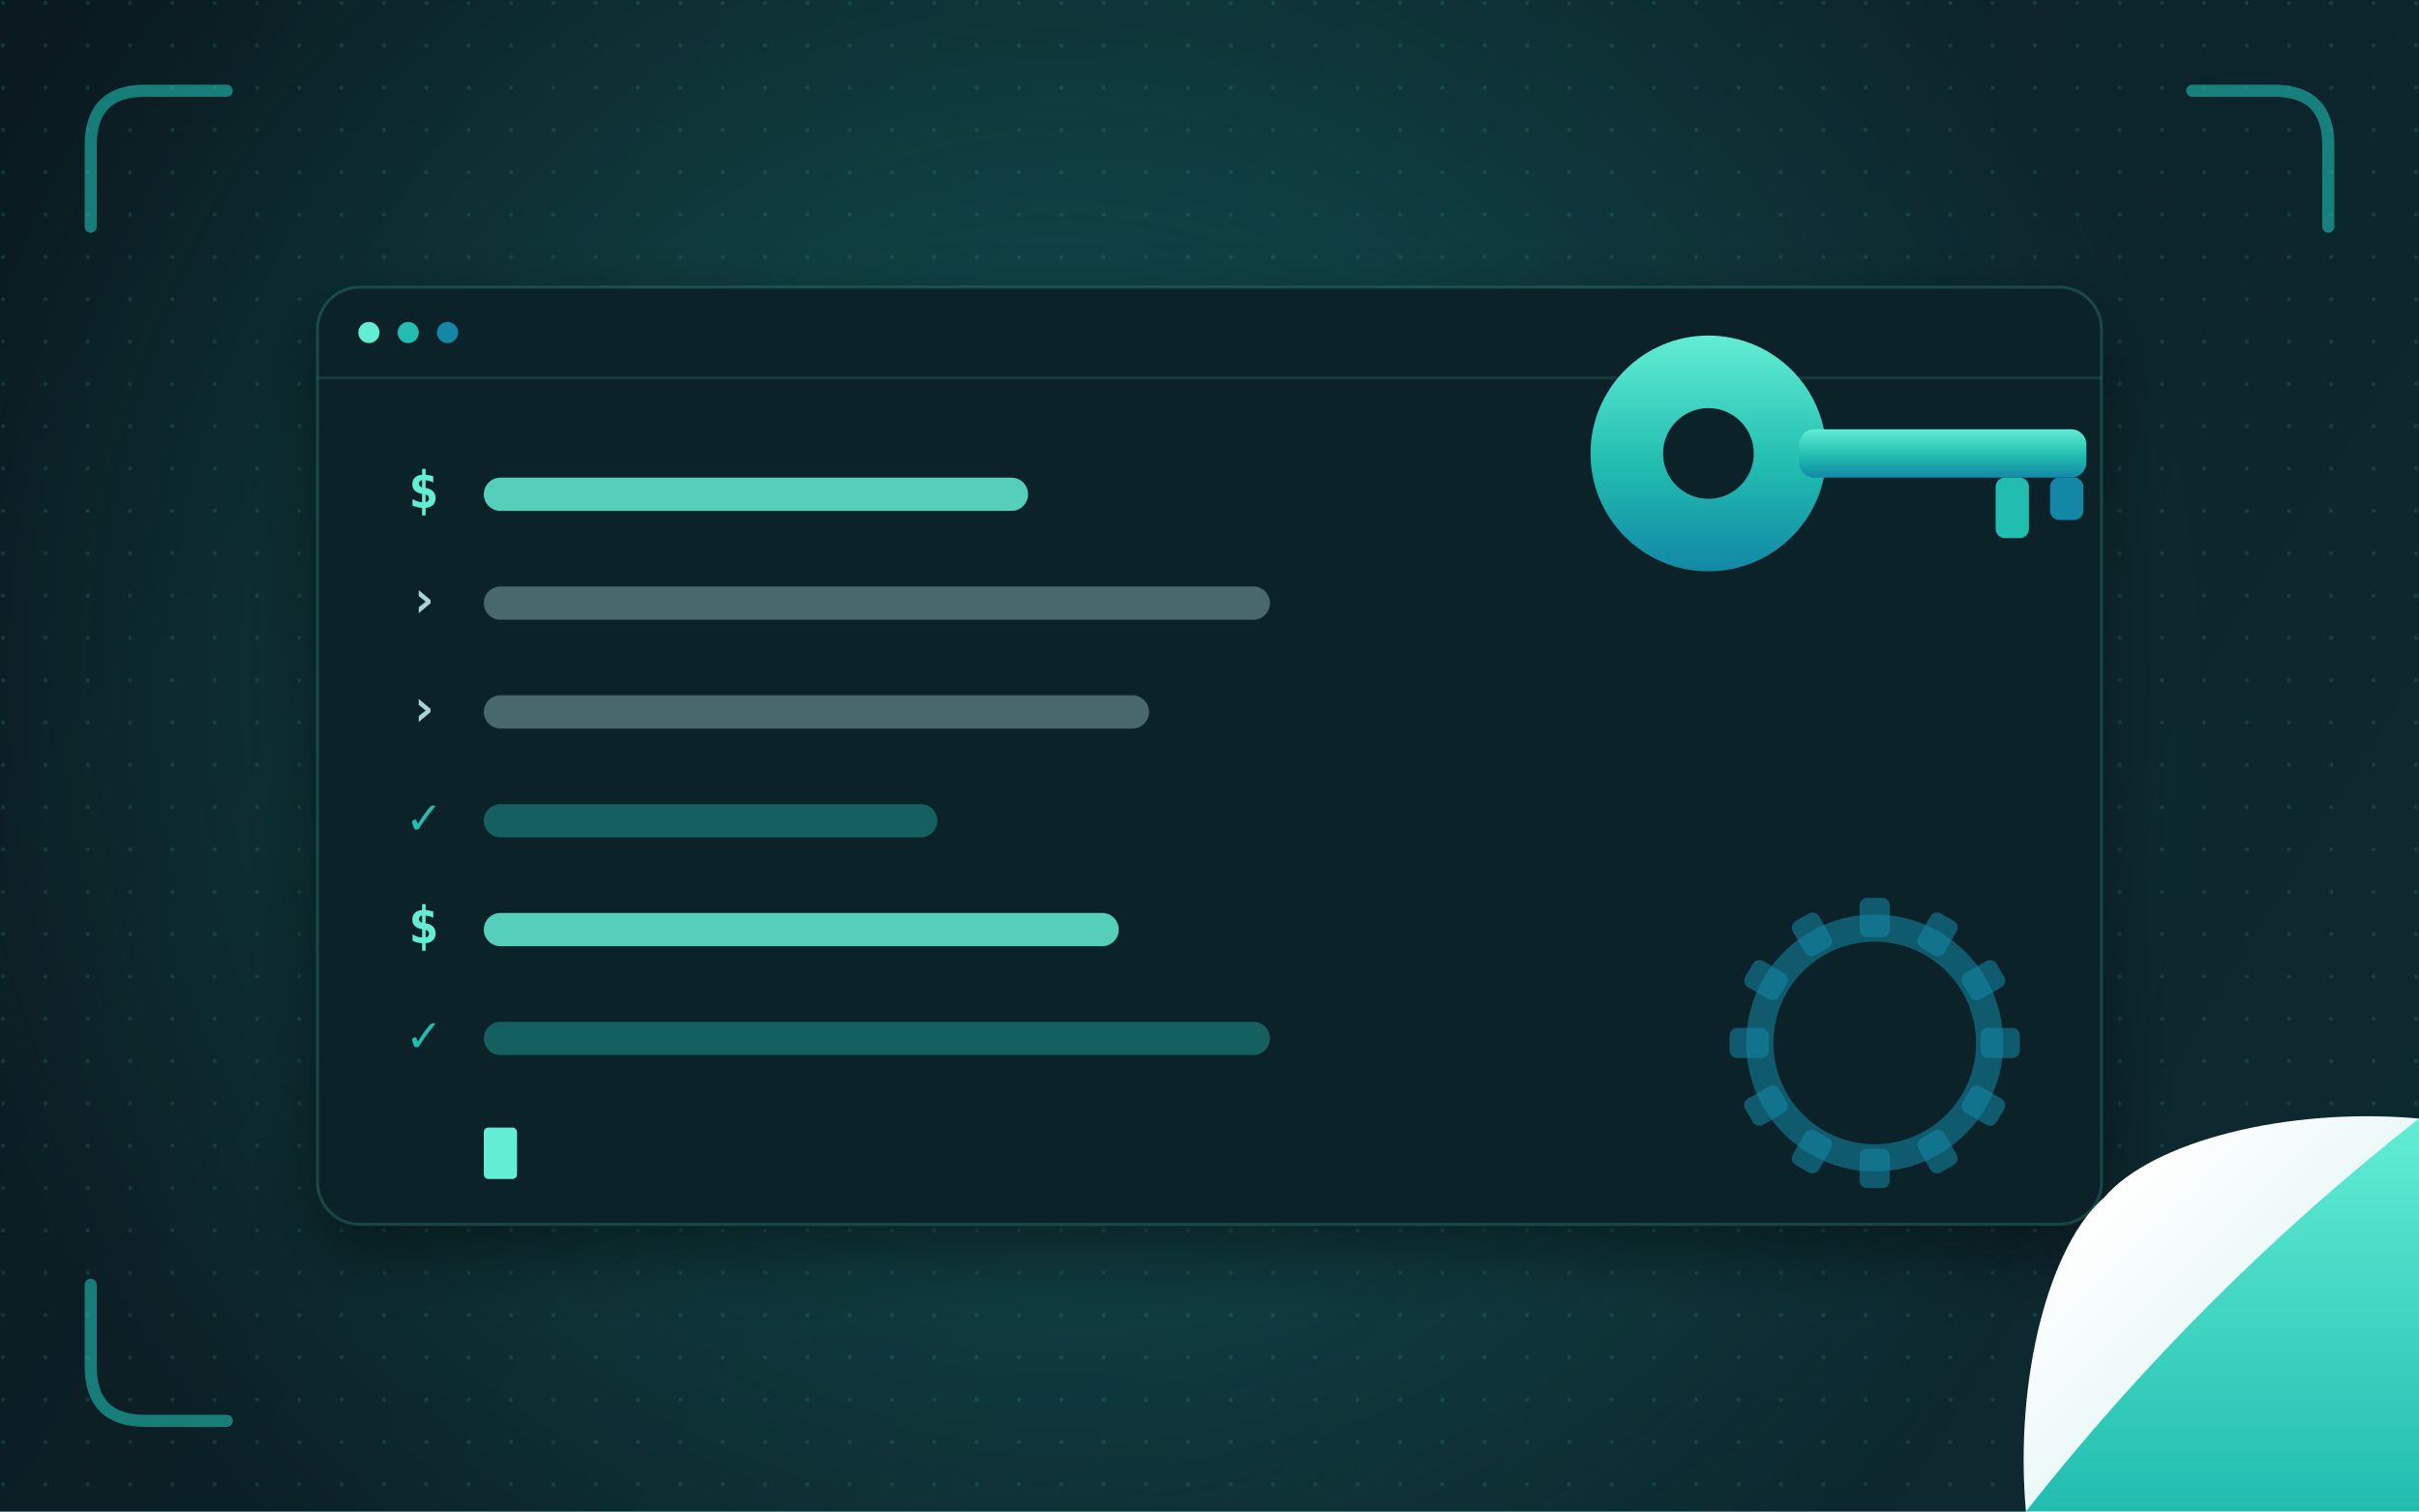
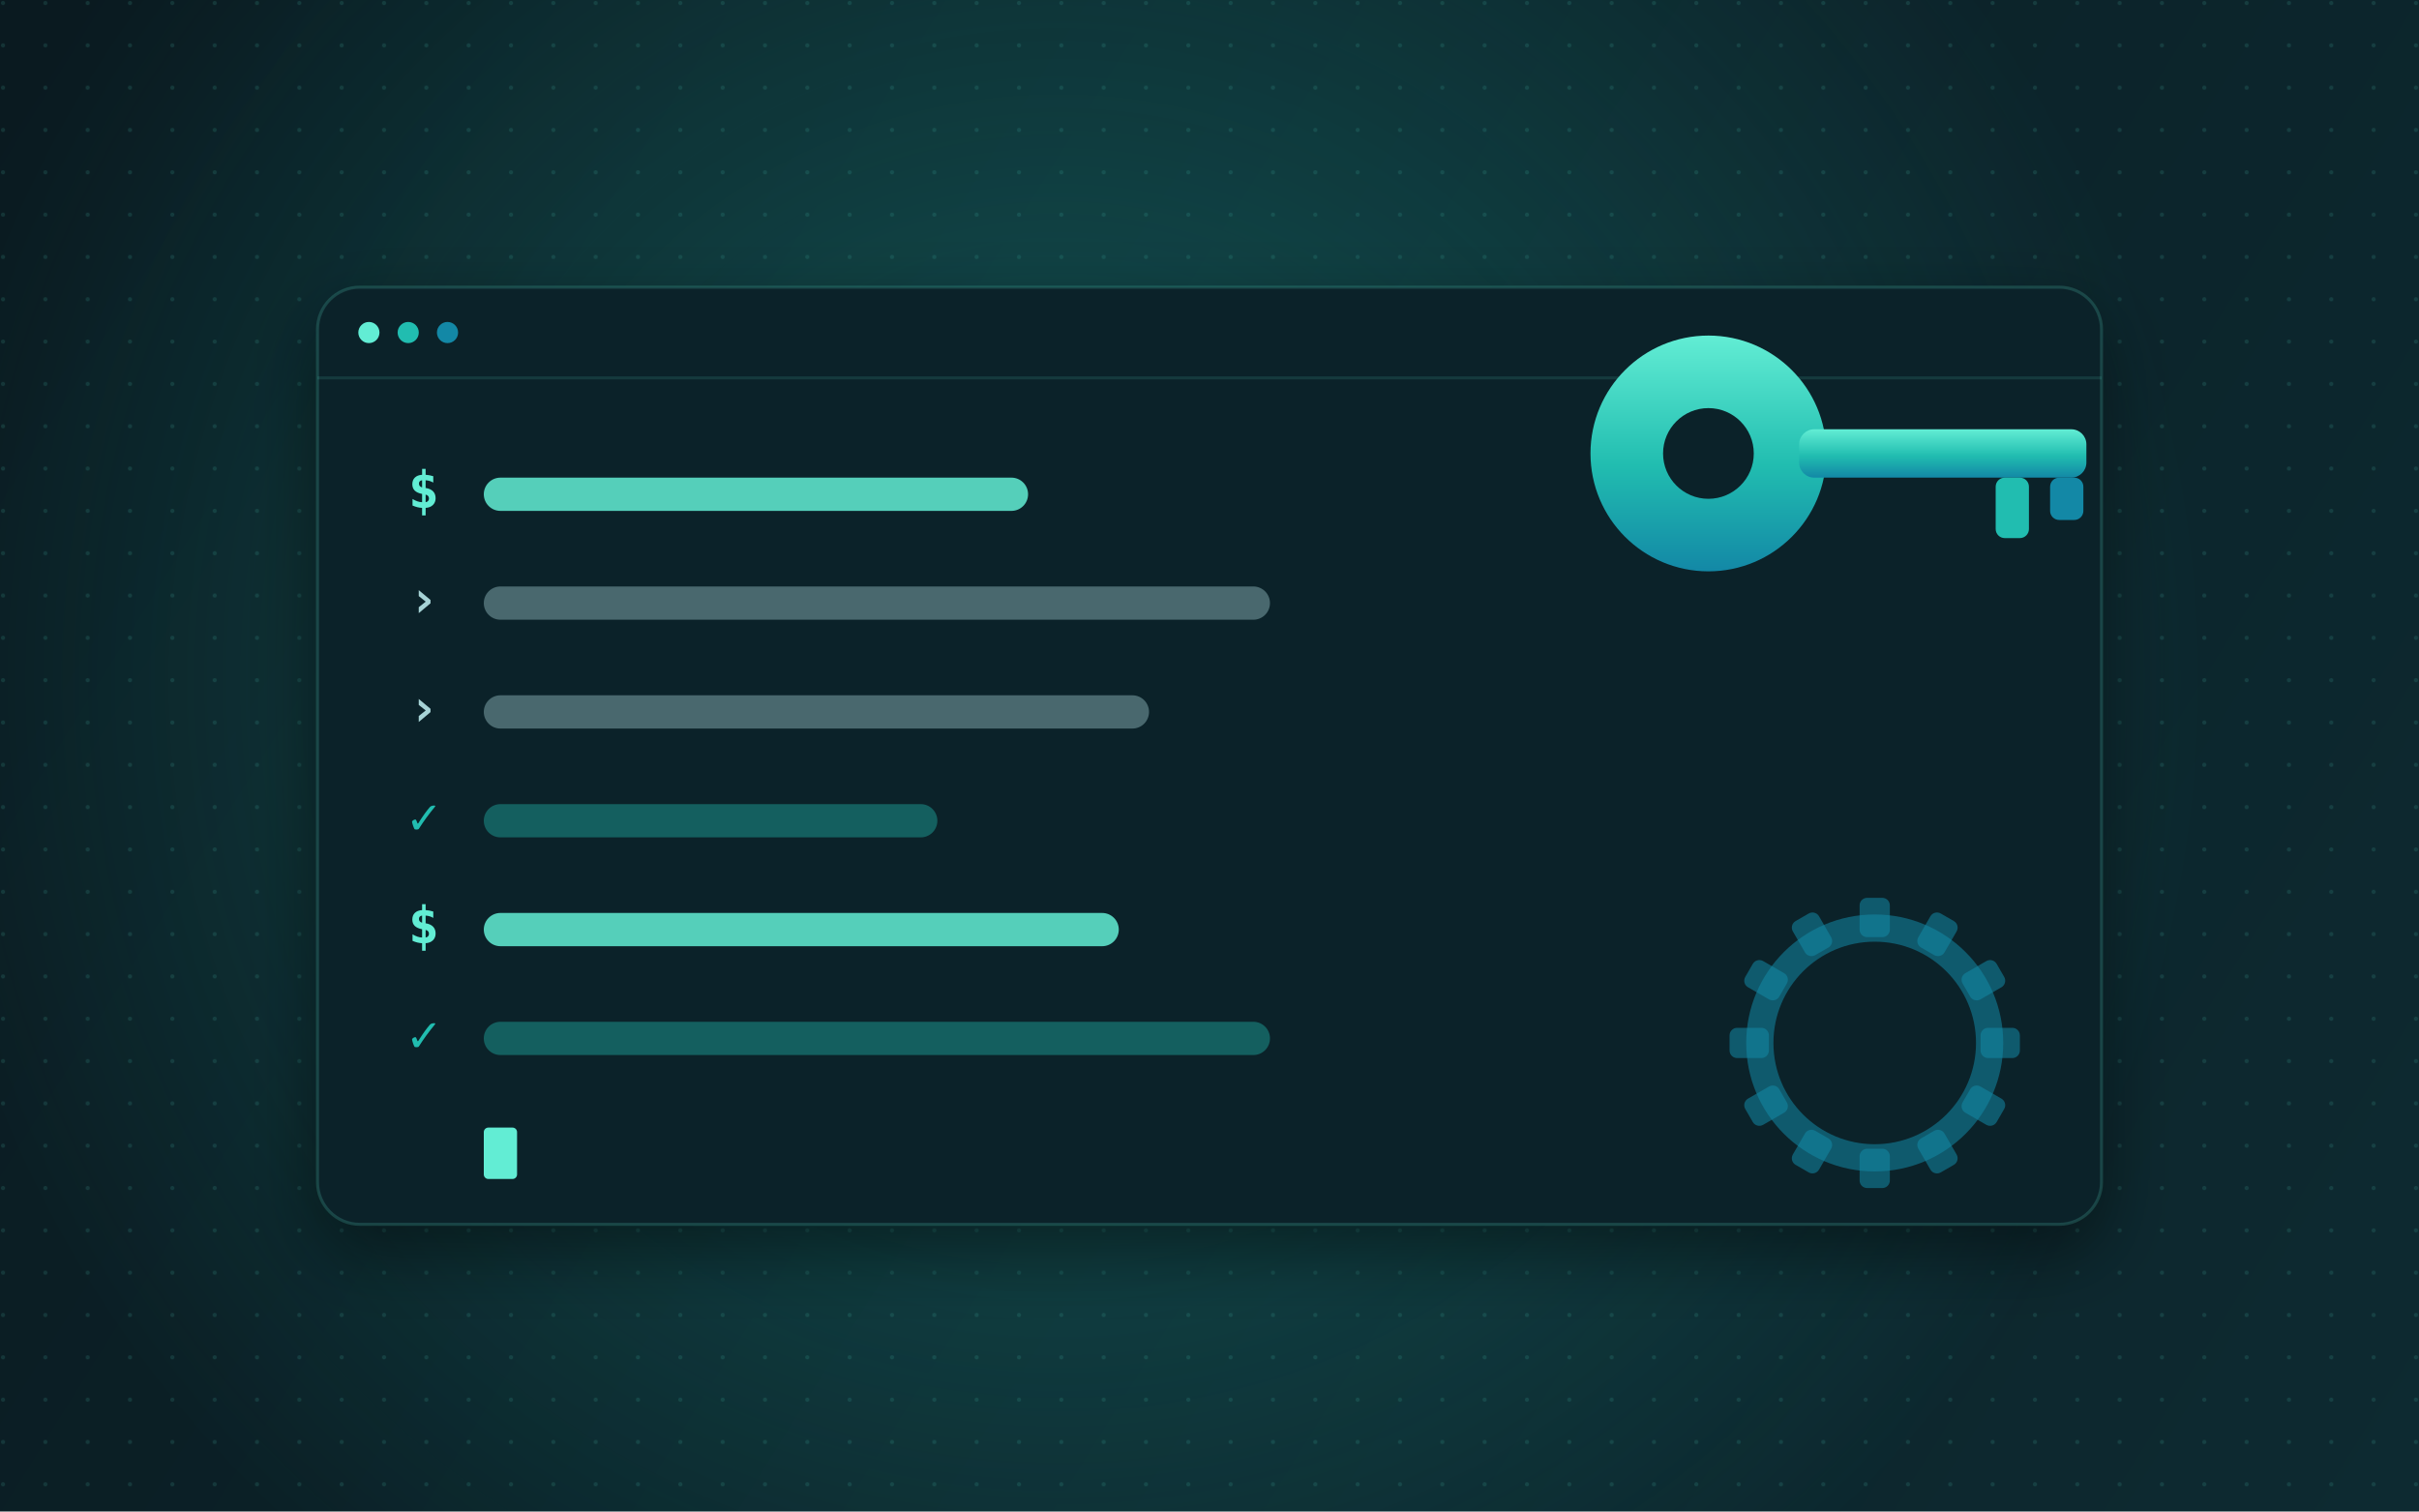
<svg xmlns="http://www.w3.org/2000/svg" width="1600" height="1000" viewBox="0 0 1600 1000" role="img">
  <defs>
    <linearGradient id="nc-bg" x1="0" y1="0" x2="1600" y2="1000" gradientUnits="userSpaceOnUse">
      <stop offset="0" stop-color="#0A1A20" />
      <stop offset="1" stop-color="#0D2A31" />
    </linearGradient>
    <radialGradient id="nc-glow" cx="700" cy="450" r="760" gradientUnits="userSpaceOnUse">
      <stop offset="0" stop-color="#21BDB0" stop-opacity="0.34" />
      <stop offset="1" stop-color="#21BDB0" stop-opacity="0" />
    </radialGradient>
    <linearGradient id="nc-tile" x1="0" y1="0" x2="0" y2="1">
      <stop offset="0" stop-color="#62EDD4" />
      <stop offset="0.55" stop-color="#21BDB0" />
      <stop offset="1" stop-color="#1388A6" />
    </linearGradient>
-     <linearGradient id="nc-back" x1="0" y1="740" x2="0" y2="1000" gradientUnits="userSpaceOnUse">
-       <stop offset="0" stop-color="#62EDD4" />
-       <stop offset="1" stop-color="#21BDB0" />
-     </linearGradient>
-     <linearGradient id="nc-flap" x1="1574" y1="974" x2="1392" y2="792" gradientUnits="userSpaceOnUse">
-       <stop offset="0" stop-color="#A6D3D6" />
-       <stop offset="0.5" stop-color="#E9F7F7" />
-       <stop offset="1" stop-color="#FFFFFF" />
-     </linearGradient>
    <linearGradient id="nc-line" x1="0" y1="0" x2="1" y2="0">
      <stop offset="0" stop-color="#62EDD4" stop-opacity="0" />
      <stop offset="0.5" stop-color="#62EDD4" />
      <stop offset="1" stop-color="#62EDD4" stop-opacity="0" />
    </linearGradient>
    <pattern id="nc-dots" width="28" height="28" patternUnits="userSpaceOnUse">
      <circle cx="2" cy="2" r="1.4" fill="#62EDD4" fill-opacity="0.12" />
    </pattern>
    <filter id="nc-soft" x="-30%" y="-30%" width="160%" height="160%">
      <feGaussianBlur stdDeviation="24" />
    </filter>
-     <clipPath id="nc-cut">
-       <path d="M0 0H1600V740Q1390 790 1340 1000H0Z" />
-     </clipPath>
  </defs>
-   <rect width="1600" height="1000" fill="url(#nc-back)" />
-   <g clip-path="url(#nc-cut)">
-     <rect width="1600" height="1000" fill="url(#nc-bg)" />
-     <rect width="1600" height="1000" fill="url(#nc-dots)" />
-     <rect width="1600" height="1000" fill="url(#nc-glow)" />
-     <rect x="210" y="208" width="1180" height="620" rx="28" fill="#000" fill-opacity="0.45" filter="url(#nc-soft)" />
-     <rect x="210" y="190" width="1180" height="620" rx="28" fill="#0B2229" stroke="#62EDD4" stroke-opacity="0.18" stroke-width="2" />
-     <path d="M210 250H1390" stroke="#62EDD4" stroke-opacity="0.12" stroke-width="2" />
-     <circle cx="244" cy="220" r="7" fill="#62EDD4" />
-     <circle cx="270" cy="220" r="7" fill="#21BDB0" />
-     <circle cx="296" cy="220" r="7" fill="#1388A6" />
-     <text x="270" y="336" font-family="ui-monospace,Menlo,monospace" font-size="34" font-weight="700" fill="#62EDD4">$</text>
-     <rect x="320" y="316" width="360" height="22" rx="11" fill="#62EDD4" fill-opacity="0.85" />
-     <text x="270" y="408" font-family="ui-monospace,Menlo,monospace" font-size="34" font-weight="700" fill="#A6D3D6">›</text>
-     <rect x="320" y="388" width="520" height="22" rx="11" fill="#A6D3D6" fill-opacity="0.4" />
-     <text x="270" y="480" font-family="ui-monospace,Menlo,monospace" font-size="34" font-weight="700" fill="#A6D3D6">›</text>
-     <rect x="320" y="460" width="440" height="22" rx="11" fill="#A6D3D6" fill-opacity="0.4" />
-     <text x="270" y="552" font-family="ui-monospace,Menlo,monospace" font-size="34" font-weight="700" fill="#21BDB0">✓</text>
-     <rect x="320" y="532" width="300" height="22" rx="11" fill="#21BDB0" fill-opacity="0.4" />
-     <text x="270" y="624" font-family="ui-monospace,Menlo,monospace" font-size="34" font-weight="700" fill="#62EDD4">$</text>
-     <rect x="320" y="604" width="420" height="22" rx="11" fill="#62EDD4" fill-opacity="0.85" />
-     <text x="270" y="696" font-family="ui-monospace,Menlo,monospace" font-size="34" font-weight="700" fill="#21BDB0">✓</text>
-     <rect x="320" y="676" width="520" height="22" rx="11" fill="#21BDB0" fill-opacity="0.4" />
-     <rect x="320" y="746" width="22" height="34" rx="3" fill="#62EDD4" />
-     <g transform="translate(1130 300)">
-       <circle r="78" fill="url(#nc-tile)" />
-       <circle r="30" fill="#0B2229" />
-       <rect x="60" y="-16" width="190" height="32" rx="10" fill="url(#nc-tile)" />
-       <rect x="190" y="16" width="22" height="40" rx="6" fill="#21BDB0" />
-       <rect x="226" y="16" width="22" height="28" rx="6" fill="#1388A6" />
-     </g>
-     <g transform="translate(1240 690)">
-       <rect x="-10" y="-96" width="20" height="26" rx="5" transform="rotate(0.0)" fill="#1388A6" fill-opacity="0.55" />
-       <rect x="-10" y="-96" width="20" height="26" rx="5" transform="rotate(30.0)" fill="#1388A6" fill-opacity="0.55" />
-       <rect x="-10" y="-96" width="20" height="26" rx="5" transform="rotate(60.0)" fill="#1388A6" fill-opacity="0.55" />
-       <rect x="-10" y="-96" width="20" height="26" rx="5" transform="rotate(90.0)" fill="#1388A6" fill-opacity="0.55" />
-       <rect x="-10" y="-96" width="20" height="26" rx="5" transform="rotate(120.0)" fill="#1388A6" fill-opacity="0.55" />
-       <rect x="-10" y="-96" width="20" height="26" rx="5" transform="rotate(150.0)" fill="#1388A6" fill-opacity="0.55" />
-       <rect x="-10" y="-96" width="20" height="26" rx="5" transform="rotate(180.0)" fill="#1388A6" fill-opacity="0.55" />
-       <rect x="-10" y="-96" width="20" height="26" rx="5" transform="rotate(210.0)" fill="#1388A6" fill-opacity="0.55" />
-       <rect x="-10" y="-96" width="20" height="26" rx="5" transform="rotate(240.0)" fill="#1388A6" fill-opacity="0.55" />
-       <rect x="-10" y="-96" width="20" height="26" rx="5" transform="rotate(270.0)" fill="#1388A6" fill-opacity="0.55" />
-       <rect x="-10" y="-96" width="20" height="26" rx="5" transform="rotate(300.0)" fill="#1388A6" fill-opacity="0.55" />
-       <rect x="-10" y="-96" width="20" height="26" rx="5" transform="rotate(330.0)" fill="#1388A6" fill-opacity="0.55" />
-       <circle r="76" fill="none" stroke="#1388A6" stroke-opacity="0.55" stroke-width="18" />
-     </g>
+   <rect width="1600" height="1000" fill="url(#nc-bg)" />
+   <rect width="1600" height="1000" fill="url(#nc-dots)" />
+   <rect width="1600" height="1000" fill="url(#nc-glow)" />
+   <rect x="210" y="208" width="1180" height="620" rx="28" fill="#000" fill-opacity="0.45" filter="url(#nc-soft)" />
+   <rect x="210" y="190" width="1180" height="620" rx="28" fill="#0B2229" stroke="#62EDD4" stroke-opacity="0.18" stroke-width="2" />
+   <path d="M210 250H1390" stroke="#62EDD4" stroke-opacity="0.12" stroke-width="2" />
+   <circle cx="244" cy="220" r="7" fill="#62EDD4" />
+   <circle cx="270" cy="220" r="7" fill="#21BDB0" />
+   <circle cx="296" cy="220" r="7" fill="#1388A6" />
+   <text x="270" y="336" font-family="ui-monospace,Menlo,monospace" font-size="34" font-weight="700" fill="#62EDD4">$</text>
+   <rect x="320" y="316" width="360" height="22" rx="11" fill="#62EDD4" fill-opacity="0.85" />
+   <text x="270" y="408" font-family="ui-monospace,Menlo,monospace" font-size="34" font-weight="700" fill="#A6D3D6">›</text>
+   <rect x="320" y="388" width="520" height="22" rx="11" fill="#A6D3D6" fill-opacity="0.4" />
+   <text x="270" y="480" font-family="ui-monospace,Menlo,monospace" font-size="34" font-weight="700" fill="#A6D3D6">›</text>
+   <rect x="320" y="460" width="440" height="22" rx="11" fill="#A6D3D6" fill-opacity="0.4" />
+   <text x="270" y="552" font-family="ui-monospace,Menlo,monospace" font-size="34" font-weight="700" fill="#21BDB0">✓</text>
+   <rect x="320" y="532" width="300" height="22" rx="11" fill="#21BDB0" fill-opacity="0.4" />
+   <text x="270" y="624" font-family="ui-monospace,Menlo,monospace" font-size="34" font-weight="700" fill="#62EDD4">$</text>
+   <rect x="320" y="604" width="420" height="22" rx="11" fill="#62EDD4" fill-opacity="0.85" />
+   <text x="270" y="696" font-family="ui-monospace,Menlo,monospace" font-size="34" font-weight="700" fill="#21BDB0">✓</text>
+   <rect x="320" y="676" width="520" height="22" rx="11" fill="#21BDB0" fill-opacity="0.4" />
+   <rect x="320" y="746" width="22" height="34" rx="3" fill="#62EDD4" />
+   <g transform="translate(1130 300)">
+     <circle r="78" fill="url(#nc-tile)" />
+     <circle r="30" fill="#0B2229" />
+     <rect x="60" y="-16" width="190" height="32" rx="10" fill="url(#nc-tile)" />
+     <rect x="190" y="16" width="22" height="40" rx="6" fill="#21BDB0" />
+     <rect x="226" y="16" width="22" height="28" rx="6" fill="#1388A6" />
  </g>
-   <path d="M1600 740C1511.6 732.2 1423.2 755.6 1392 792C1355.6 823.2 1332.2 911.6 1340 1000Q1454.4 854.4 1600 740Z" fill="url(#nc-flap)" />
-   <path d="M60 150V96Q60 60 96 60H150M1540 150V96Q1540 60 1504 60H1450M60 850V904Q60 940 96 940H150" fill="none" stroke="#21BDB0" stroke-opacity="0.6" stroke-width="8" stroke-linecap="round" />
+   <g transform="translate(1240 690)">
+     <rect x="-10" y="-96" width="20" height="26" rx="5" transform="rotate(0.0)" fill="#1388A6" fill-opacity="0.55" />
+     <rect x="-10" y="-96" width="20" height="26" rx="5" transform="rotate(30.0)" fill="#1388A6" fill-opacity="0.55" />
+     <rect x="-10" y="-96" width="20" height="26" rx="5" transform="rotate(60.0)" fill="#1388A6" fill-opacity="0.55" />
+     <rect x="-10" y="-96" width="20" height="26" rx="5" transform="rotate(90.0)" fill="#1388A6" fill-opacity="0.55" />
+     <rect x="-10" y="-96" width="20" height="26" rx="5" transform="rotate(120.0)" fill="#1388A6" fill-opacity="0.55" />
+     <rect x="-10" y="-96" width="20" height="26" rx="5" transform="rotate(150.0)" fill="#1388A6" fill-opacity="0.55" />
+     <rect x="-10" y="-96" width="20" height="26" rx="5" transform="rotate(180.0)" fill="#1388A6" fill-opacity="0.55" />
+     <rect x="-10" y="-96" width="20" height="26" rx="5" transform="rotate(210.0)" fill="#1388A6" fill-opacity="0.55" />
+     <rect x="-10" y="-96" width="20" height="26" rx="5" transform="rotate(240.0)" fill="#1388A6" fill-opacity="0.55" />
+     <rect x="-10" y="-96" width="20" height="26" rx="5" transform="rotate(270.0)" fill="#1388A6" fill-opacity="0.55" />
+     <rect x="-10" y="-96" width="20" height="26" rx="5" transform="rotate(300.0)" fill="#1388A6" fill-opacity="0.55" />
+     <rect x="-10" y="-96" width="20" height="26" rx="5" transform="rotate(330.0)" fill="#1388A6" fill-opacity="0.55" />
+     <circle r="76" fill="none" stroke="#1388A6" stroke-opacity="0.55" stroke-width="18" />
+   </g>
</svg>
